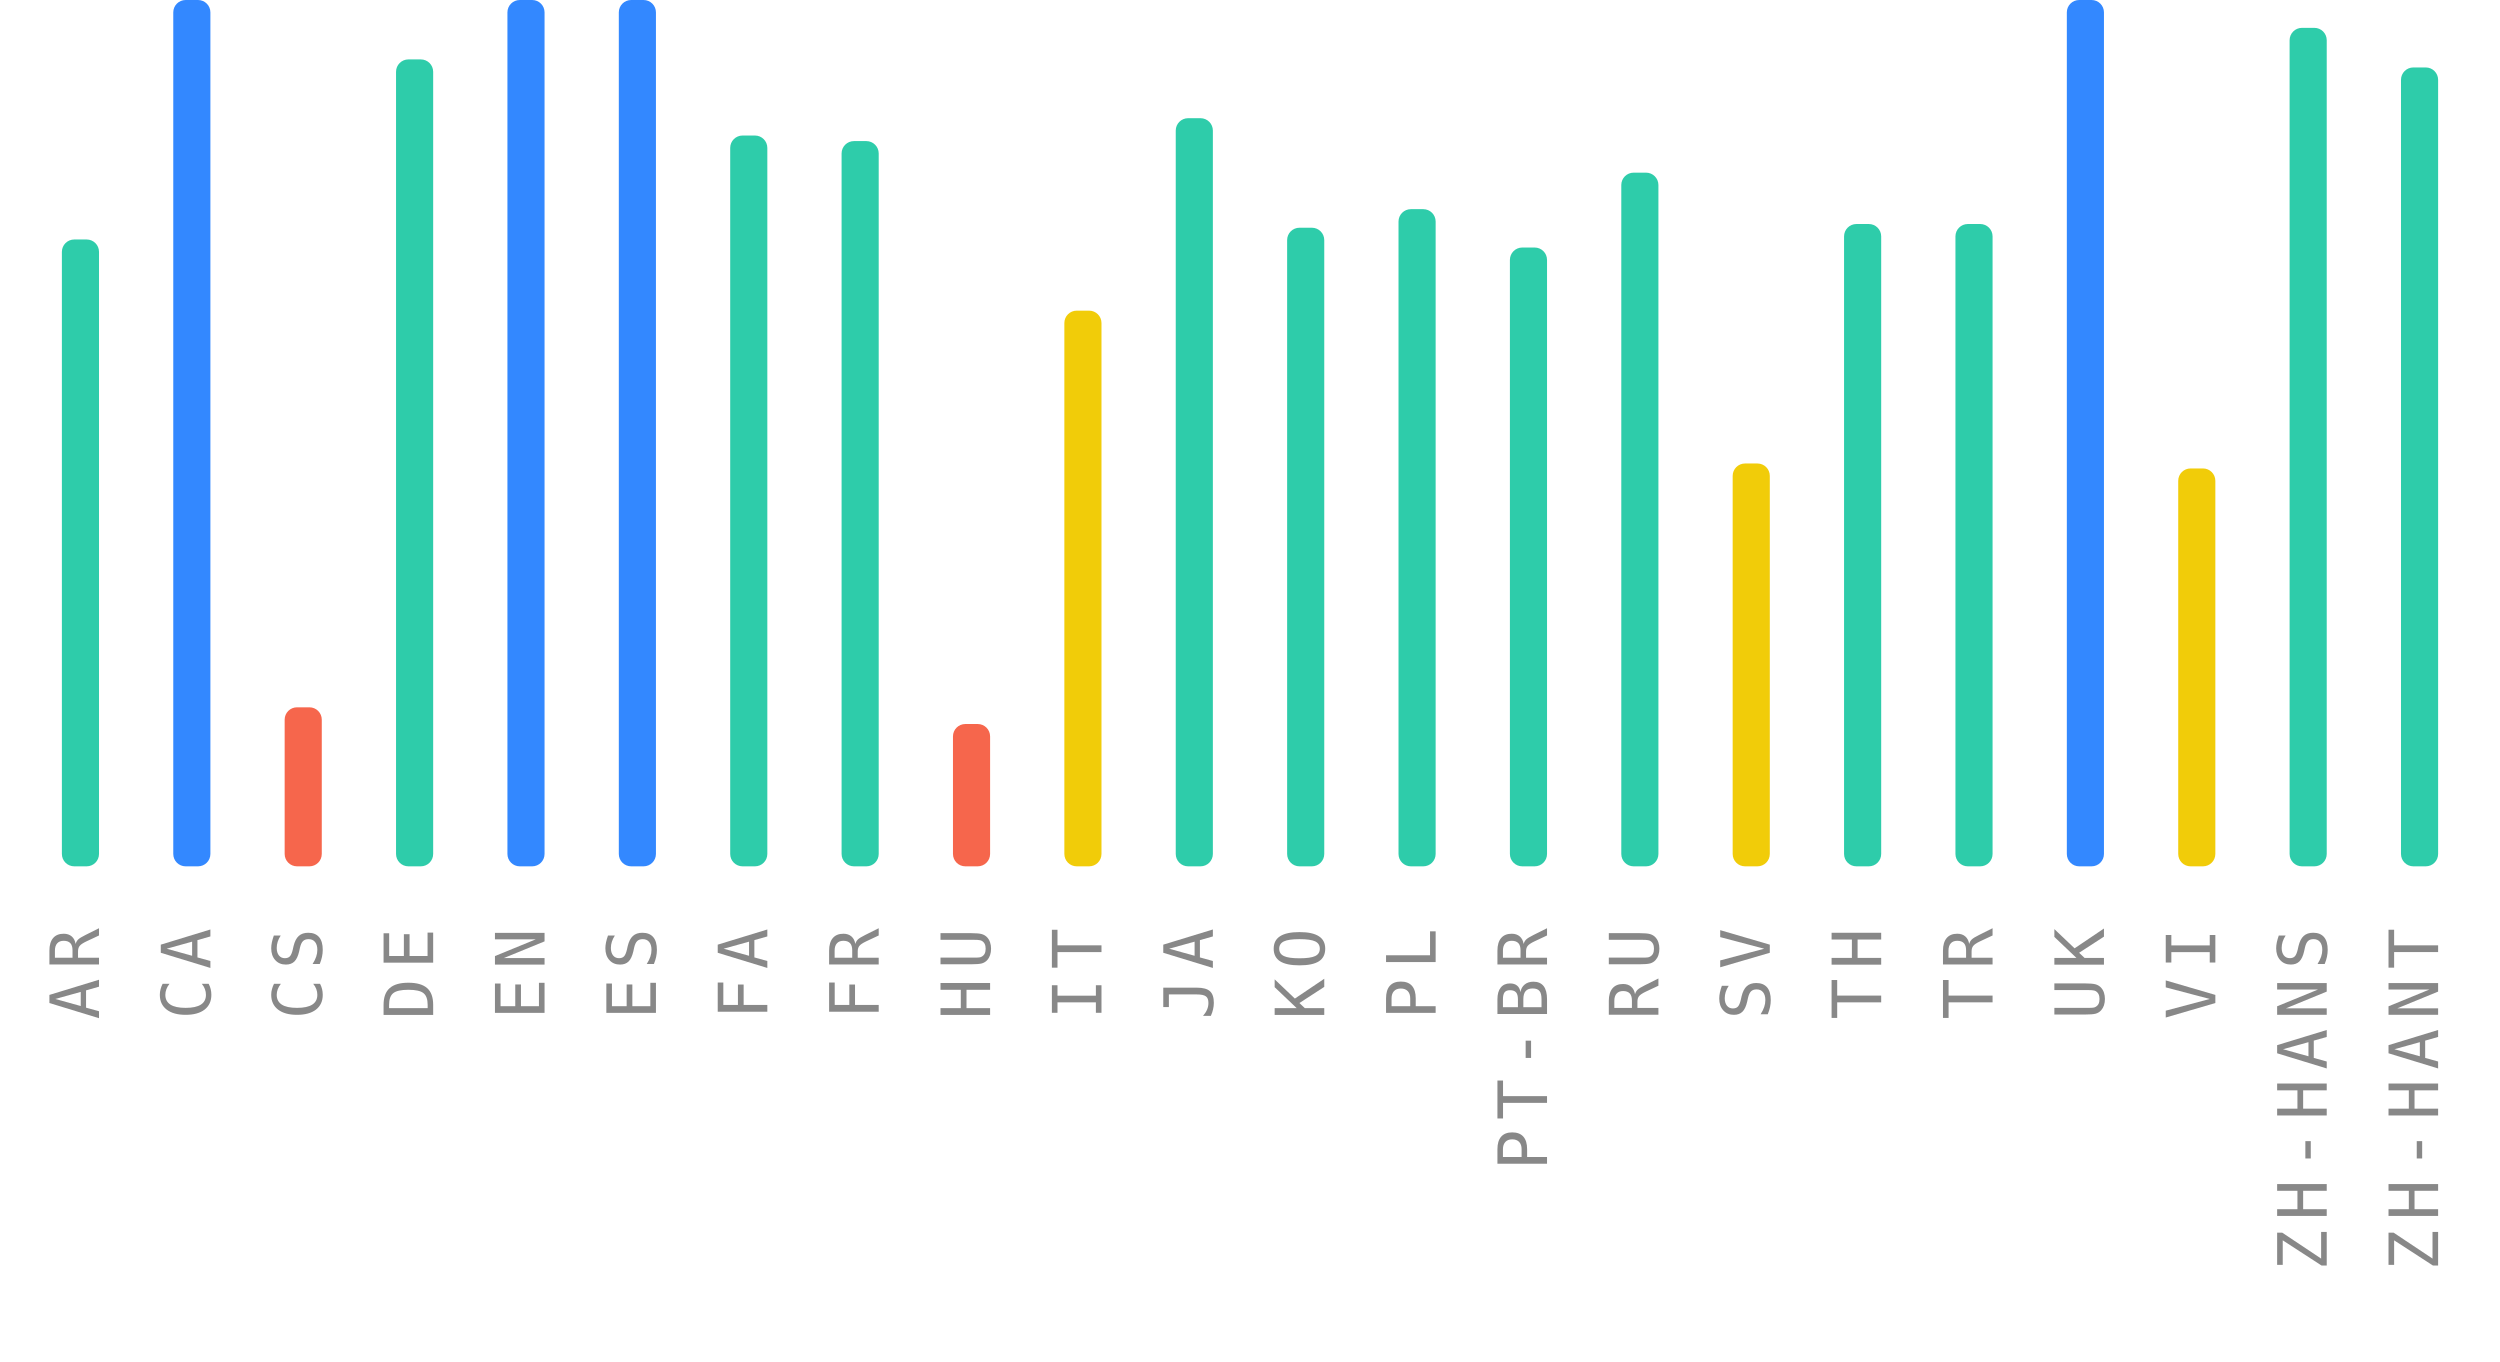
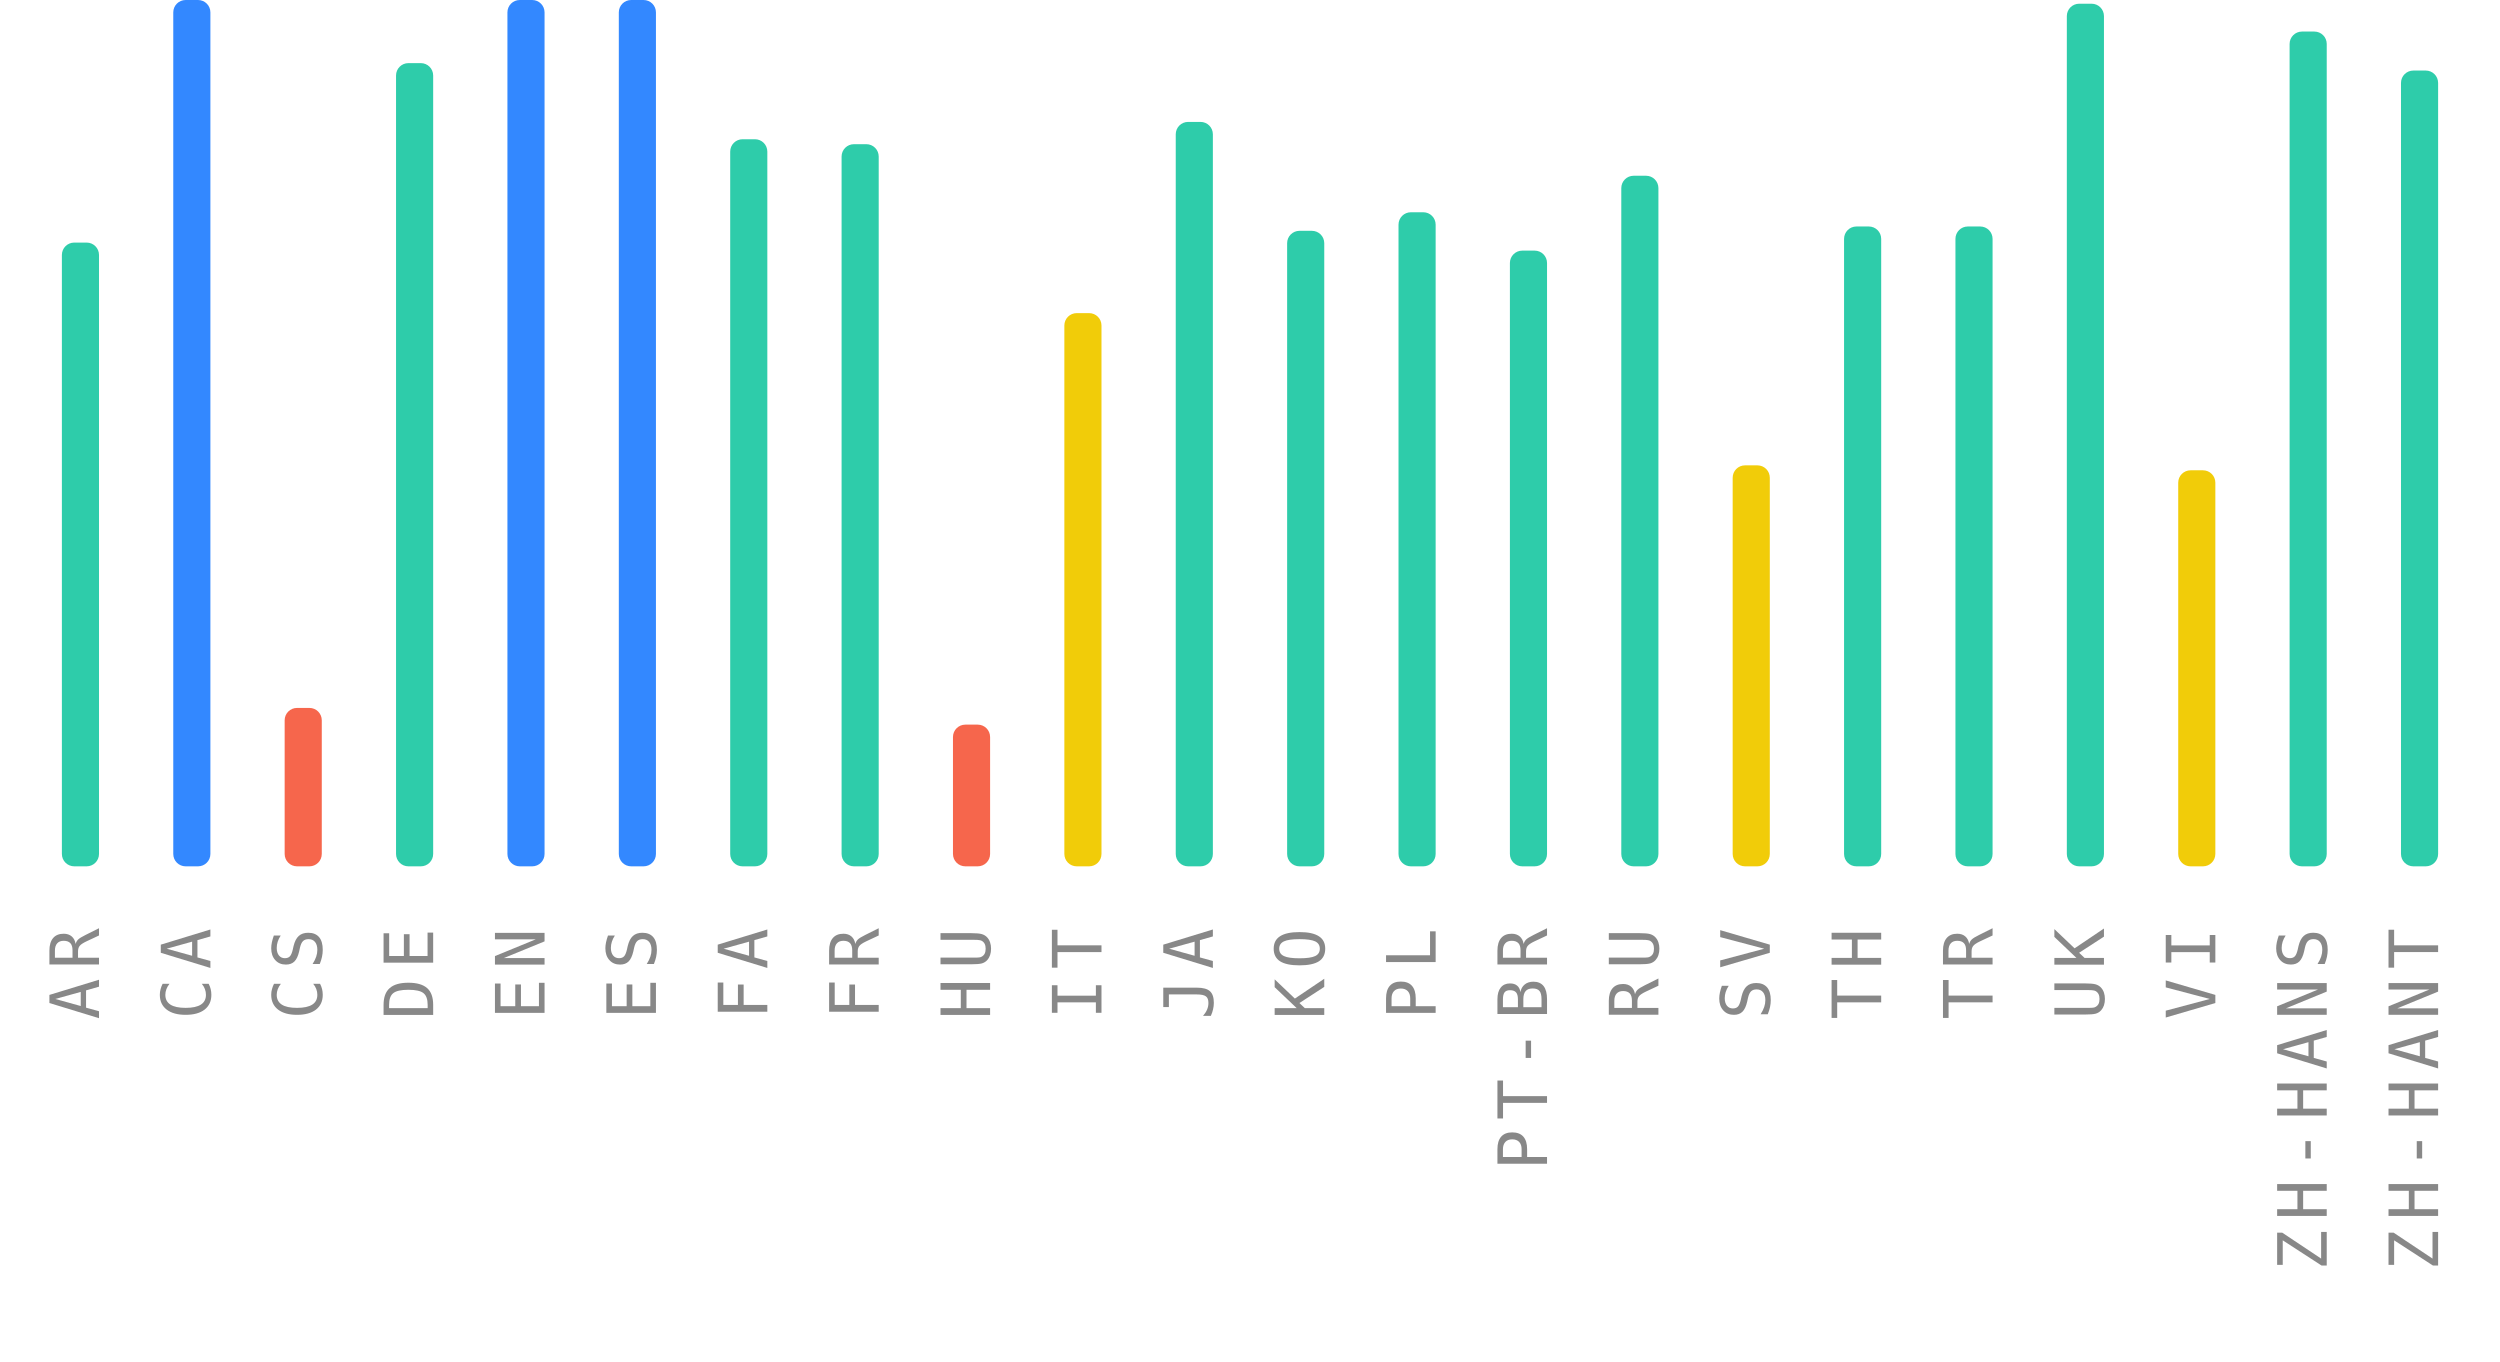
<svg xmlns="http://www.w3.org/2000/svg" width="404" height="220">
  <g>
    <text style="font-size: 11px; font-family: monospace; letter-spacing: 1.5px; fill: #888; text-anchor: end;" x="-150" y="16" transform="rotate(-90)">AR</text>
-     <rect style="fill: #2eccaa;" height="101.3" width="6" rx="2" y="38.7" x="10" />
+     <rect style="fill: #2eccaa;" height="100.8" width="6" rx="2" y="39.2" x="10" />
    <text style="font-size: 11px; font-family: monospace; letter-spacing: 1.5px; fill: #888; text-anchor: end;" x="-150" y="34" transform="rotate(-90)">CA</text>
    <rect style="fill: #3388ff;" height="140" width="6" rx="2" y="0" x="28" />
    <text style="font-size: 11px; font-family: monospace; letter-spacing: 1.5px; fill: #888; text-anchor: end;" x="-150" y="52" transform="rotate(-90)">CS</text>
-     <rect style="fill: #f6664c;" height="25.7" width="6" rx="2" y="114.3" x="46" />
+     <rect style="fill: #f6664c;" height="25.6" width="6" rx="2" y="114.4" x="46" />
    <text style="font-size: 11px; font-family: monospace; letter-spacing: 1.5px; fill: #888; text-anchor: end;" x="-150" y="70" transform="rotate(-90)">DE</text>
-     <rect style="fill: #2eccaa;" height="130.4" width="6" rx="2" y="9.6" x="64" />
+     <rect style="fill: #2eccaa;" height="129.8" width="6" rx="2" y="10.2" x="64" />
    <text style="font-size: 11px; font-family: monospace; letter-spacing: 1.5px; fill: #888; text-anchor: end;" x="-150" y="88" transform="rotate(-90)">EN</text>
    <rect style="fill: #3388ff;" height="140" width="6" rx="2" y="0" x="82" />
    <text style="font-size: 11px; font-family: monospace; letter-spacing: 1.5px; fill: #888; text-anchor: end;" x="-150" y="106" transform="rotate(-90)">ES</text>
    <rect style="fill: #3388ff;" height="140" width="6" rx="2" y="0" x="100" />
    <text style="font-size: 11px; font-family: monospace; letter-spacing: 1.5px; fill: #888; text-anchor: end;" x="-150" y="124" transform="rotate(-90)">FA</text>
-     <rect style="fill: #2eccaa;" height="118.1" width="6" rx="2" y="21.9" x="118" />
+     <rect style="fill: #2eccaa;" height="117.5" width="6" rx="2" y="22.5" x="118" />
    <text style="font-size: 11px; font-family: monospace; letter-spacing: 1.5px; fill: #888; text-anchor: end;" x="-150" y="142" transform="rotate(-90)">FR</text>
-     <rect style="fill: #2eccaa;" height="117.2" width="6" rx="2" y="22.8" x="136" />
+     <rect style="fill: #2eccaa;" height="116.7" width="6" rx="2" y="23.3" x="136" />
    <text style="font-size: 11px; font-family: monospace; letter-spacing: 1.5px; fill: #888; text-anchor: end;" x="-150" y="160" transform="rotate(-90)">HU</text>
-     <rect style="fill: #f6664c;" height="23" width="6" rx="2" y="117" x="154" />
+     <rect style="fill: #f6664c;" height="22.9" width="6" rx="2" y="117.1" x="154" />
    <text style="font-size: 11px; font-family: monospace; letter-spacing: 1.5px; fill: #888; text-anchor: end;" x="-150" y="178" transform="rotate(-90)">IT</text>
-     <rect style="fill: #f1cc09;" height="89.8" width="6" rx="2" y="50.2" x="172" />
+     <rect style="fill: #f1cc09;" height="89.4" width="6" rx="2" y="50.6" x="172" />
    <text style="font-size: 11px; font-family: monospace; letter-spacing: 1.5px; fill: #888; text-anchor: end;" x="-150" y="196" transform="rotate(-90)">JA</text>
-     <rect style="fill: #2eccaa;" height="120.9" width="6" rx="2" y="19.1" x="190" />
+     <rect style="fill: #2eccaa;" height="120.3" width="6" rx="2" y="19.7" x="190" />
    <text style="font-size: 11px; font-family: monospace; letter-spacing: 1.5px; fill: #888; text-anchor: end;" x="-150" y="214" transform="rotate(-90)">KO</text>
-     <rect style="fill: #2eccaa;" height="103.2" width="6" rx="2" y="36.8" x="208" />
+     <rect style="fill: #2eccaa;" height="102.7" width="6" rx="2" y="37.3" x="208" />
    <text style="font-size: 11px; font-family: monospace; letter-spacing: 1.5px; fill: #888; text-anchor: end;" x="-150" y="232" transform="rotate(-90)">PL</text>
-     <rect style="fill: #2eccaa;" height="106.2" width="6" rx="2" y="33.8" x="226" />
+     <rect style="fill: #2eccaa;" height="105.7" width="6" rx="2" y="34.3" x="226" />
    <text style="font-size: 11px; font-family: monospace; letter-spacing: 1.5px; fill: #888; text-anchor: end;" x="-150" y="250" transform="rotate(-90)">PT-BR</text>
-     <rect style="fill: #2eccaa;" height="100" width="6" rx="2" y="40" x="244" />
+     <rect style="fill: #2eccaa;" height="99.5" width="6" rx="2" y="40.5" x="244" />
    <text style="font-size: 11px; font-family: monospace; letter-spacing: 1.5px; fill: #888; text-anchor: end;" x="-150" y="268" transform="rotate(-90)">RU</text>
-     <rect style="fill: #2eccaa;" height="112.1" width="6" rx="2" y="27.9" x="262" />
+     <rect style="fill: #2eccaa;" height="111.6" width="6" rx="2" y="28.4" x="262" />
    <text style="font-size: 11px; font-family: monospace; letter-spacing: 1.5px; fill: #888; text-anchor: end;" x="-150" y="286" transform="rotate(-90)">SV</text>
-     <rect style="fill: #f1cc09;" height="65.1" width="6" rx="2" y="74.9" x="280" />
+     <rect style="fill: #f1cc09;" height="64.8" width="6" rx="2" y="75.2" x="280" />
    <text style="font-size: 11px; font-family: monospace; letter-spacing: 1.5px; fill: #888; text-anchor: end;" x="-150" y="304" transform="rotate(-90)">TH</text>
-     <rect style="fill: #2eccaa;" height="103.8" width="6" rx="2" y="36.2" x="298" />
+     <rect style="fill: #2eccaa;" height="103.4" width="6" rx="2" y="36.6" x="298" />
    <text style="font-size: 11px; font-family: monospace; letter-spacing: 1.5px; fill: #888; text-anchor: end;" x="-150" y="322" transform="rotate(-90)">TR</text>
-     <rect style="fill: #2eccaa;" height="103.8" width="6" rx="2" y="36.2" x="316" />
+     <rect style="fill: #2eccaa;" height="103.4" width="6" rx="2" y="36.6" x="316" />
    <text style="font-size: 11px; font-family: monospace; letter-spacing: 1.5px; fill: #888; text-anchor: end;" x="-150" y="340" transform="rotate(-90)">UK</text>
-     <rect style="fill: #3388ff;" height="140" width="6" rx="2" y="0" x="334" />
+     <rect style="fill: #2eccaa;" height="139.4" width="6" rx="2" y="0.6" x="334" />
    <text style="font-size: 11px; font-family: monospace; letter-spacing: 1.5px; fill: #888; text-anchor: end;" x="-150" y="358" transform="rotate(-90)">VI</text>
-     <rect style="fill: #f1cc09;" height="64.3" width="6" rx="2" y="75.7" x="352" />
+     <rect style="fill: #f1cc09;" height="64" width="6" rx="2" y="76" x="352" />
    <text style="font-size: 11px; font-family: monospace; letter-spacing: 1.5px; fill: #888; text-anchor: end;" x="-150" y="376" transform="rotate(-90)">ZH-HANS</text>
-     <rect style="fill: #2eccaa;" height="135.5" width="6" rx="2" y="4.5" x="370" />
+     <rect style="fill: #2eccaa;" height="134.9" width="6" rx="2" y="5.1" x="370" />
    <text style="font-size: 11px; font-family: monospace; letter-spacing: 1.5px; fill: #888; text-anchor: end;" x="-150" y="394" transform="rotate(-90)">ZH-HANT</text>
-     <rect style="fill: #2eccaa;" height="129.1" width="6" rx="2" y="10.9" x="388" />
+     <rect style="fill: #2eccaa;" height="128.6" width="6" rx="2" y="11.4" x="388" />
  </g>
</svg>
